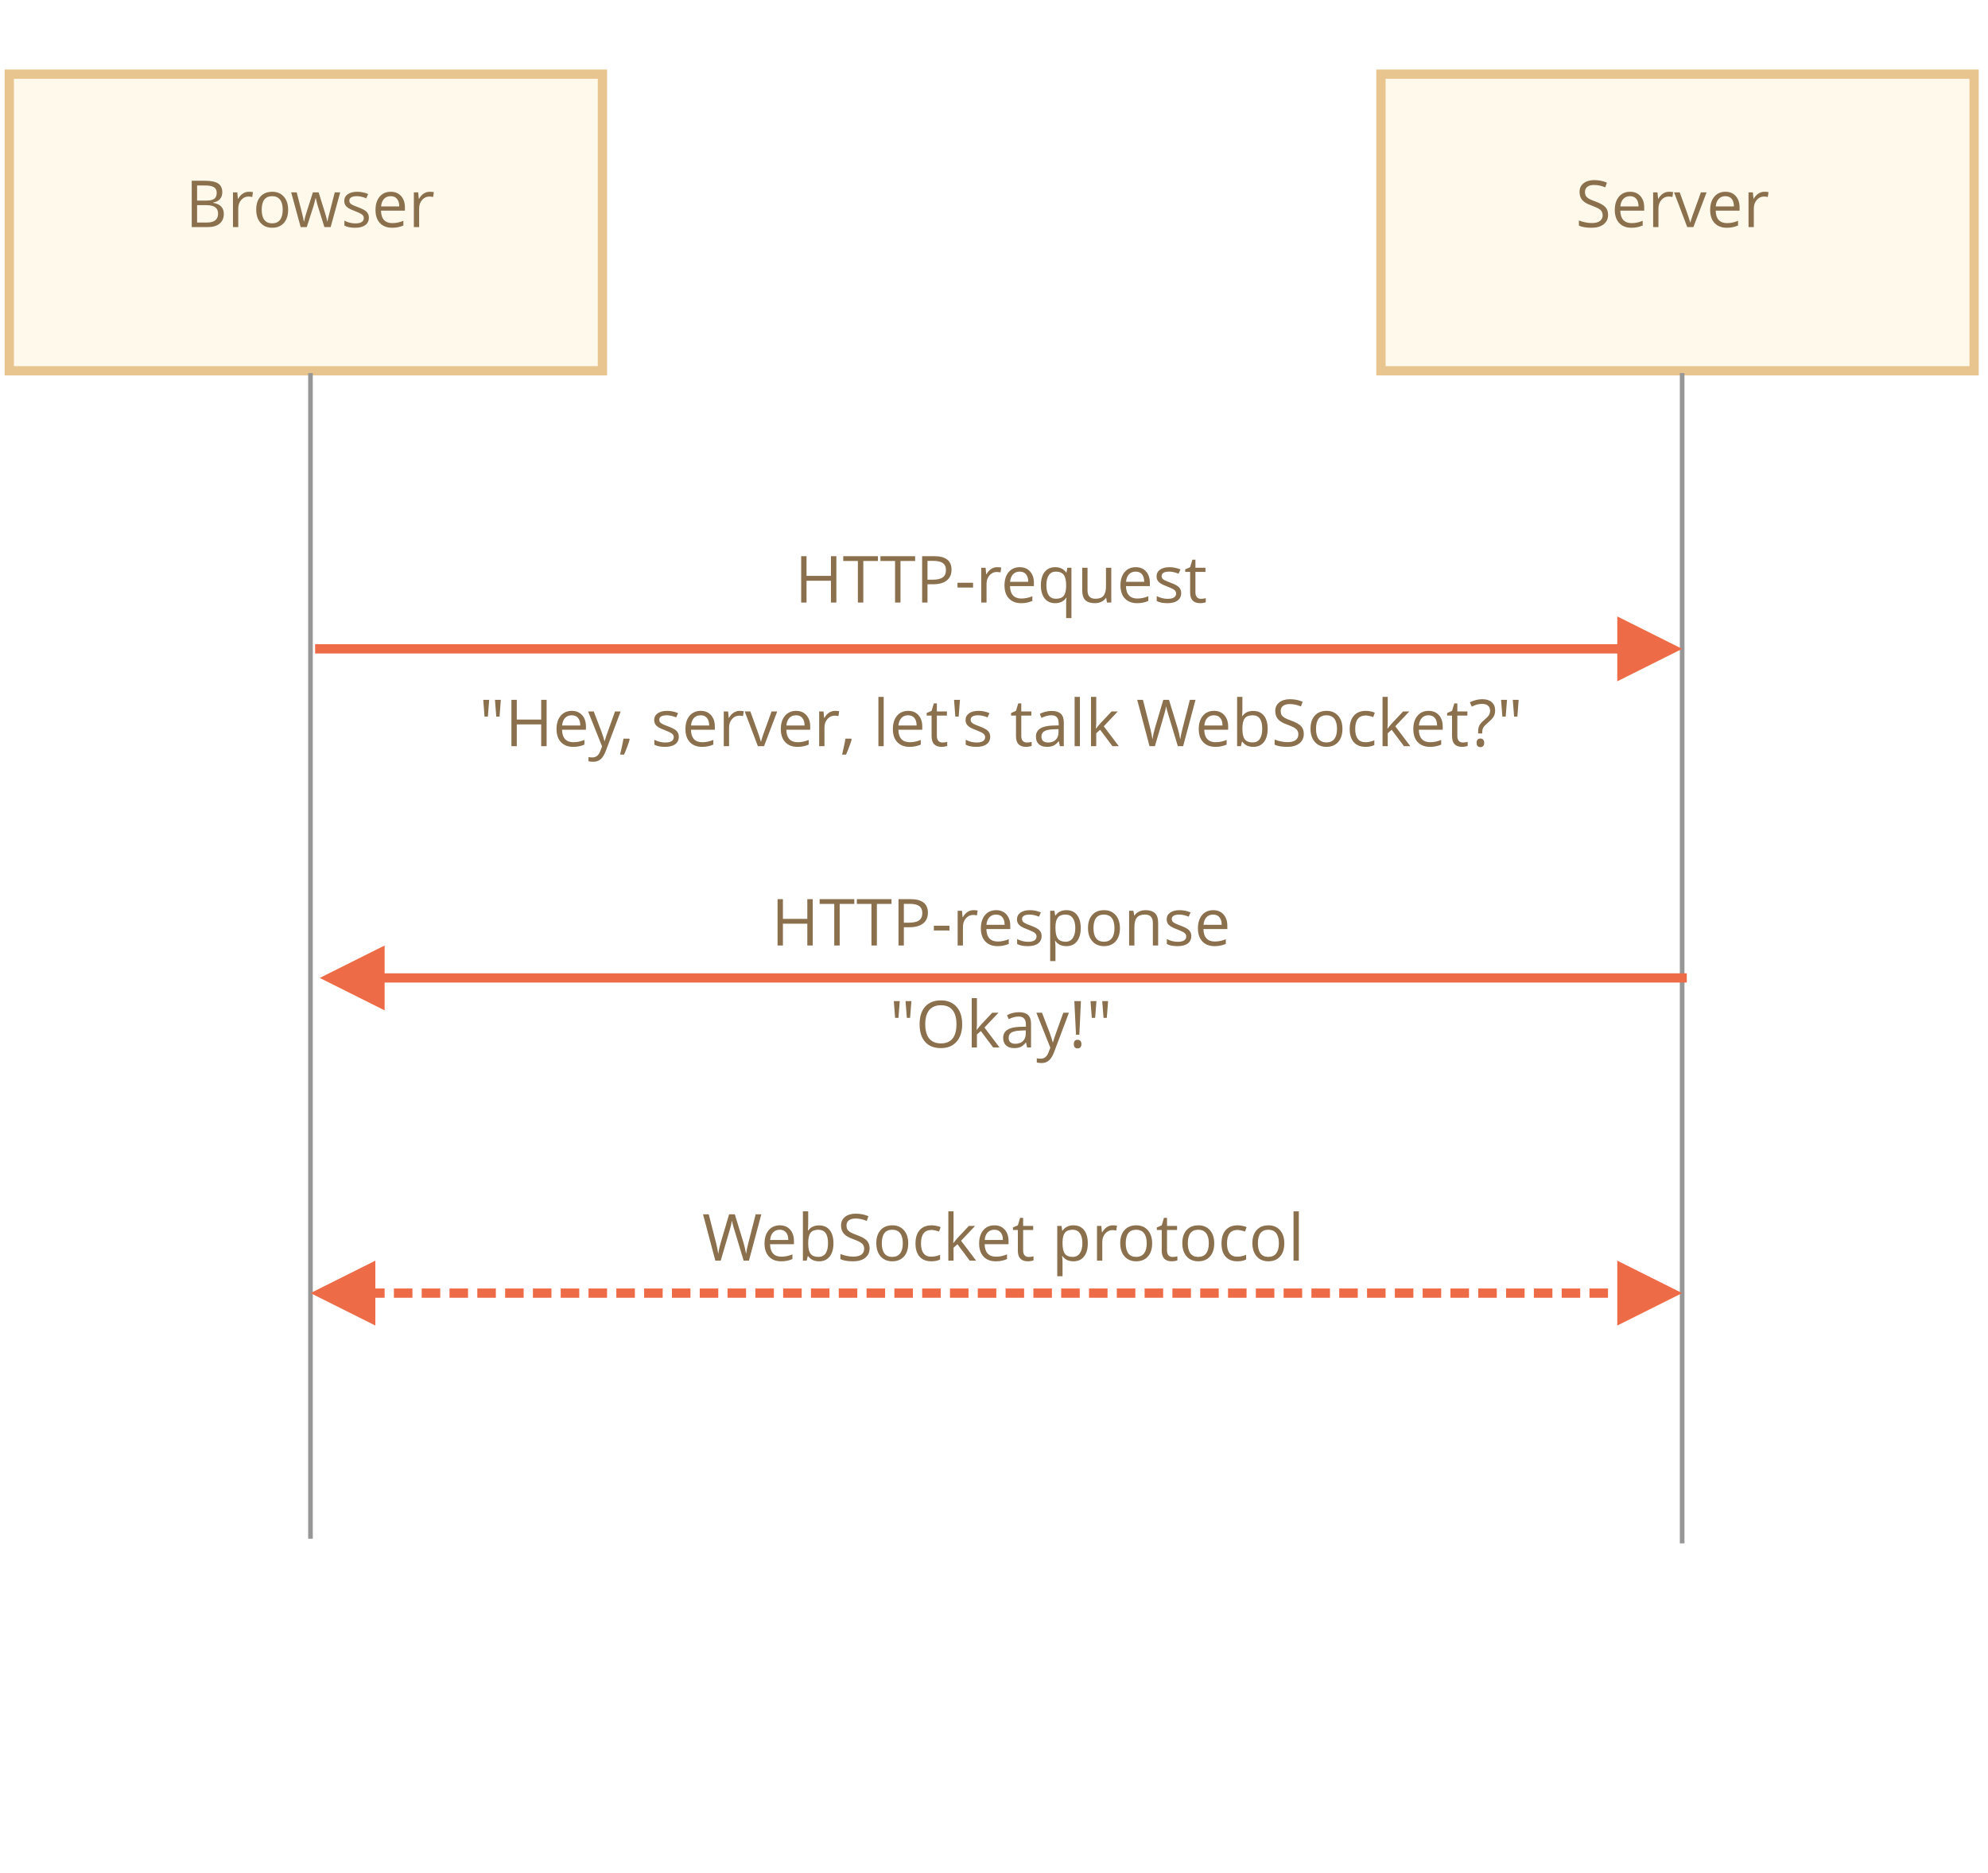
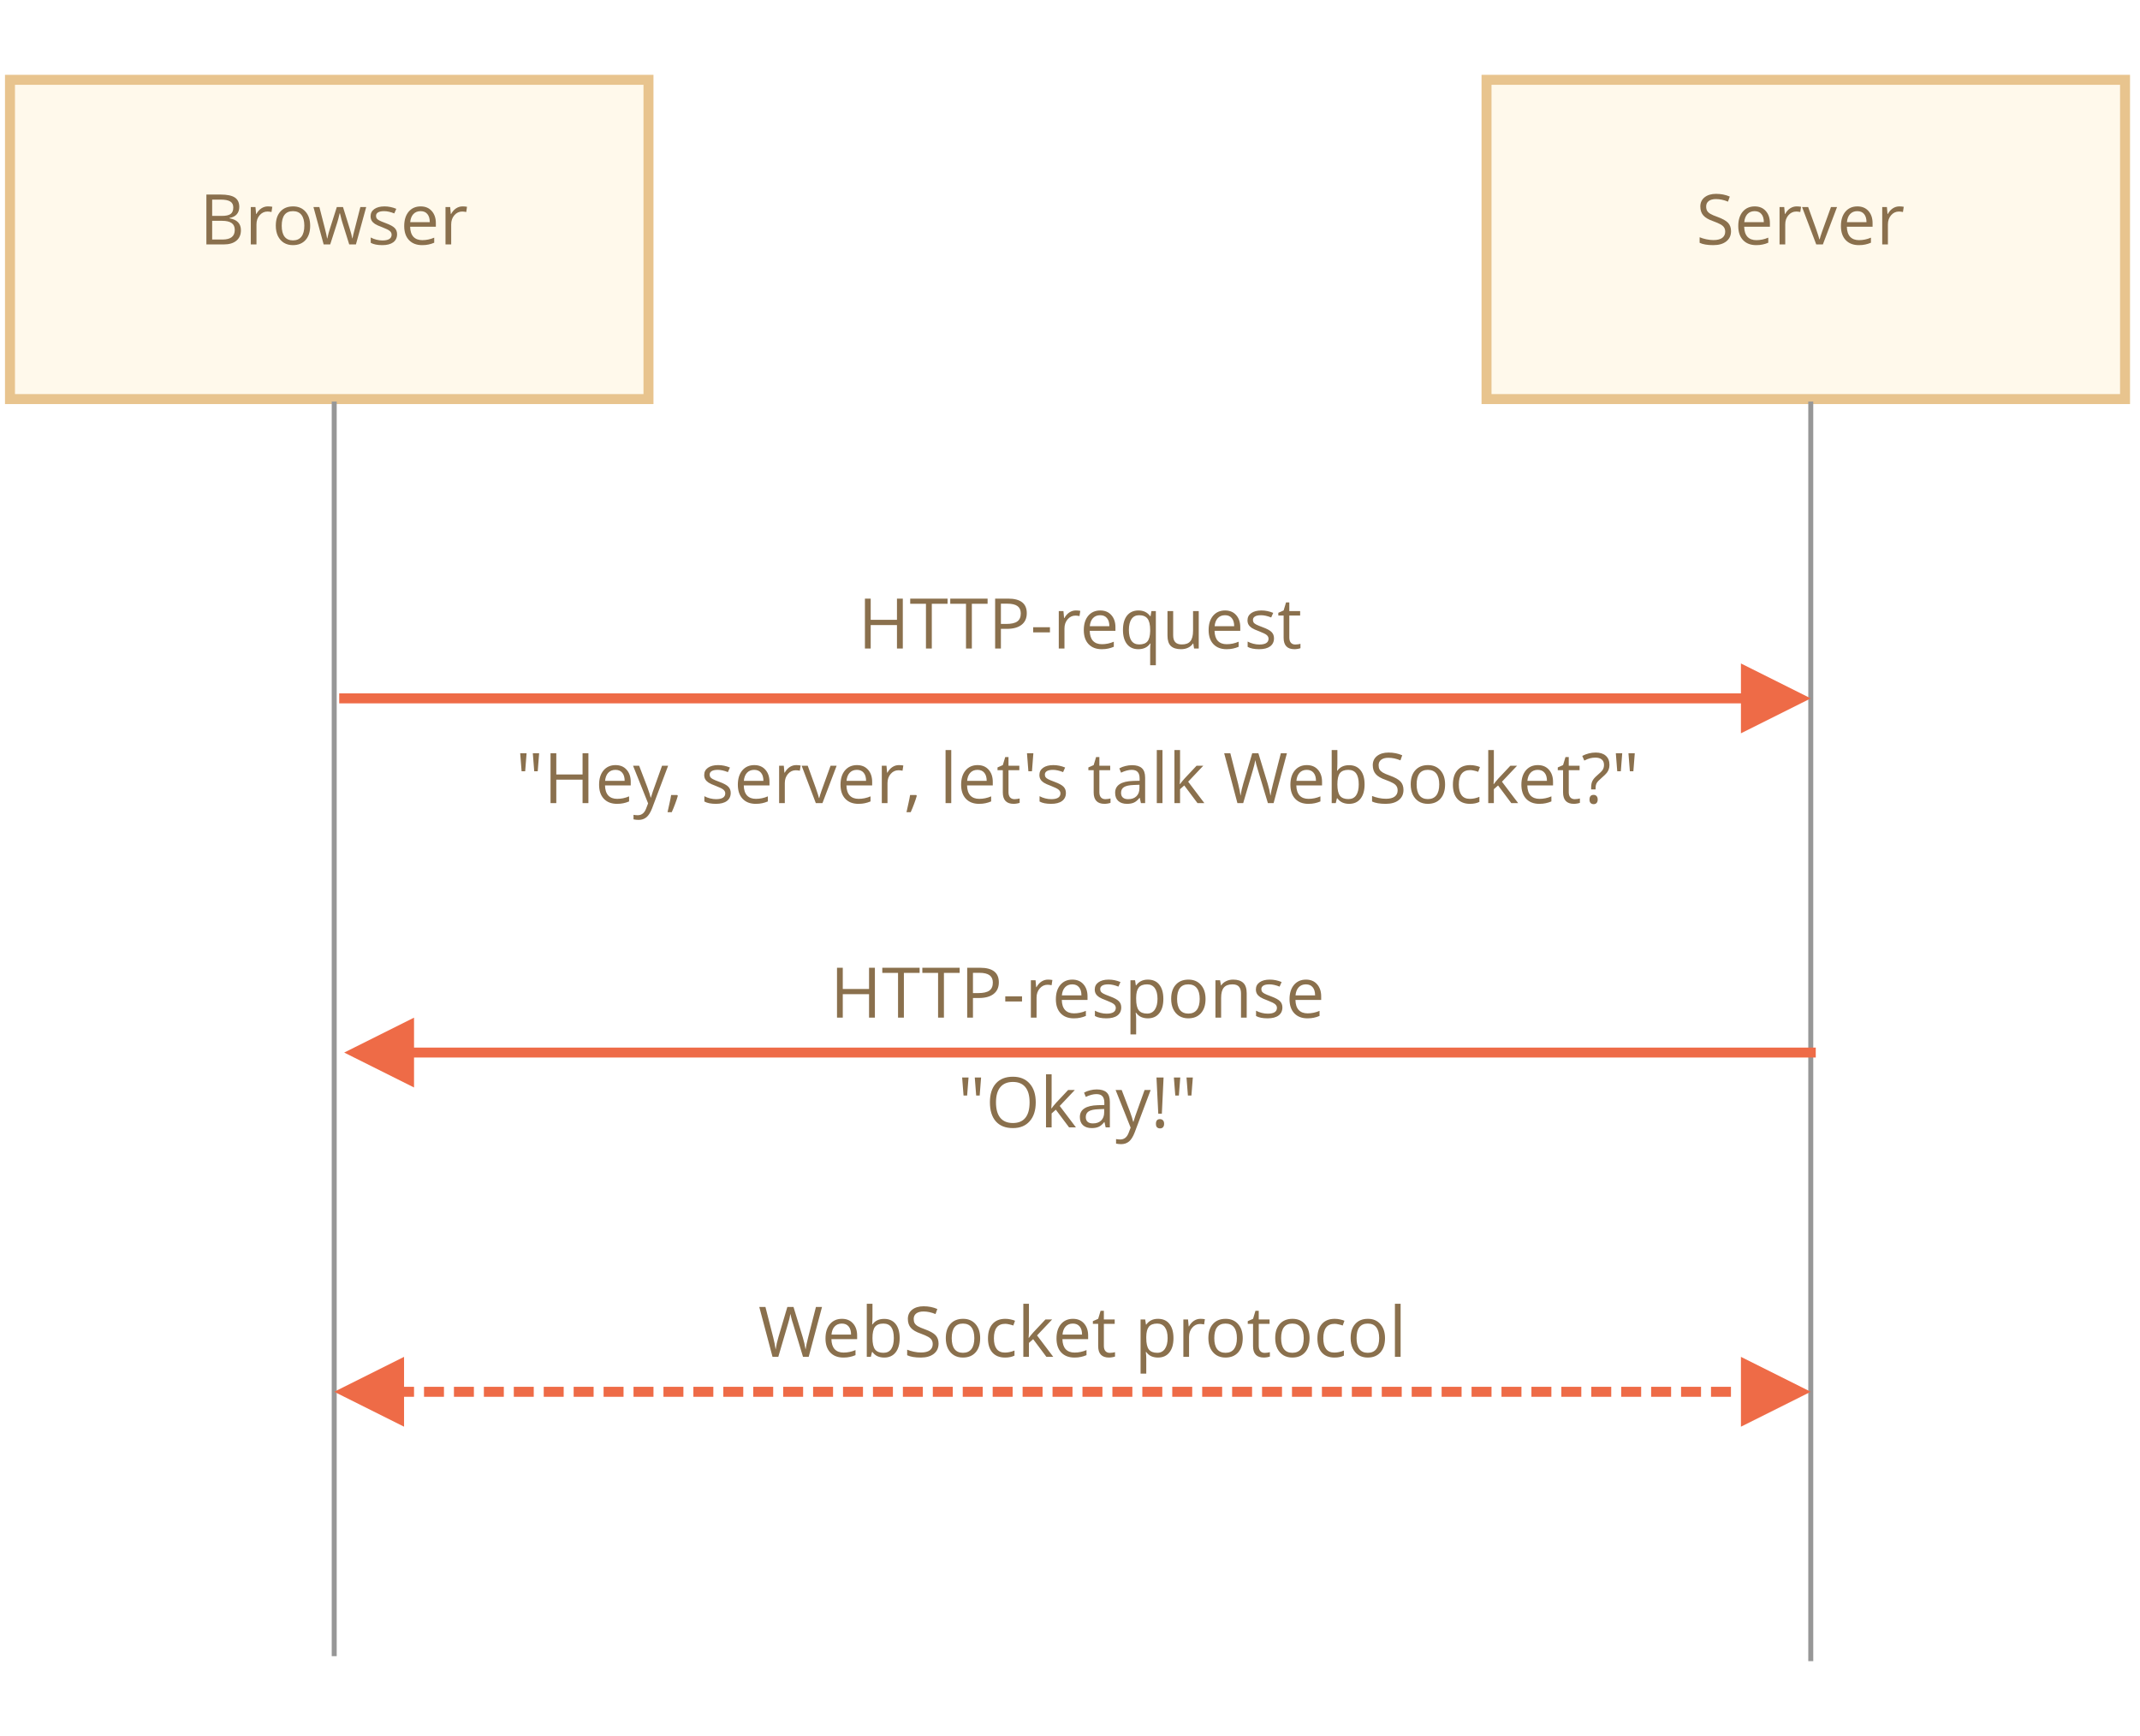
- <svg xmlns="http://www.w3.org/2000/svg" width="429px" height="404px" viewBox="0 0 429 404" version="1.1">
+ <svg xmlns="http://www.w3.org/2000/svg" width="429px" height="348px" viewBox="0 0 429 348" version="1.1">
  <g id="network" stroke="none" stroke-width="1" fill="none" fill-rule="evenodd">
    <g id="websocket-handshake.svg">
      <rect id="Rectangle-227" stroke="#E8C48E" stroke-width="2" fill="#FFF9EB" x="2" y="16" width="128" height="64" />
      <text id="Browser" font-family="OpenSans-Regular, Open Sans" font-size="14" font-weight="normal" fill="#8A704D">
        <tspan x="40" y="49">Browser</tspan>
      </text>
      <rect id="Rectangle-228" stroke="#E8C48E" stroke-width="2" fill="#FFF9EB" x="298" y="16" width="128" height="64" />
      <text id="Server" font-family="OpenSans-Regular, Open Sans" font-size="14" font-weight="normal" fill="#8A704D">
        <tspan x="340" y="49">Server</tspan>
      </text>
      <path d="M67,81 L67,331.5" id="Line" stroke="#979797" stroke-linecap="square" />
      <path d="M363,81 L363,332.5" id="Line" stroke="#979797" stroke-linecap="square" />
      <path id="Line" d="M349,141 L68,141 L68,139 L349,139 L349,133 L363,140 L349,147 L349,141 Z" fill="#EE6B47" fill-rule="nonzero" />
      <path id="Line-Copy" d="M83,210 L364,210 L364,212 L83,212 L83,218 L69,211 L83,204 L83,210 Z" fill="#EE6B47" fill-rule="nonzero" />
      <text id="HTTP-request" font-family="OpenSans-Regular, Open Sans" font-size="14" font-weight="normal" line-spacing="22" fill="#8A704D">
-         <tspan x="171.515" y="130">HTTP-request</tspan>
+         <tspan x="172.015" y="130">HTTP-request</tspan>
      </text>
      <text id="&quot;Hey,-server,-let's" font-family="OpenSans-Regular, Open Sans" font-size="14" font-weight="normal" line-spacing="22" fill="#8A704D">
        <tspan x="103.375" y="161">"Hey, server, let's talk WebSocket?"</tspan>
      </text>
      <text id="HTTP-response-&quot;Okay!" font-family="OpenSans-Regular, Open Sans" font-size="14" font-weight="normal" line-spacing="22" fill="#8A704D">
        <tspan x="166.419" y="204">HTTP-response</tspan>
        <tspan x="191.972" y="226">"Okay!"</tspan>
      </text>
      <path id="Line-Copy-2" d="M81,278 L83,278 L83,280 L81,280 L81,286 L67,279 L81,272 L81,278 Z M363,279 L349,286 L349,272 L363,279 Z M85,280 L85,278 L89,278 L89,280 L85,280 Z M91,280 L91,278 L95,278 L95,280 L91,280 Z M97,280 L97,278 L101,278 L101,280 L97,280 Z M103,280 L103,278 L107,278 L107,280 L103,280 Z M109,280 L109,278 L113,278 L113,280 L109,280 Z M115,280 L115,278 L119,278 L119,280 L115,280 Z M121,280 L121,278 L125,278 L125,280 L121,280 Z M127,280 L127,278 L131,278 L131,280 L127,280 Z M133,280 L133,278 L137,278 L137,280 L133,280 Z M139,280 L139,278 L143,278 L143,280 L139,280 Z M145,280 L145,278 L149,278 L149,280 L145,280 Z M151,280 L151,278 L155,278 L155,280 L151,280 Z M157,280 L157,278 L161,278 L161,280 L157,280 Z M163,280 L163,278 L167,278 L167,280 L163,280 Z M169,280 L169,278 L173,278 L173,280 L169,280 Z M175,280 L175,278 L179,278 L179,280 L175,280 Z M181,280 L181,278 L185,278 L185,280 L181,280 Z M187,280 L187,278 L191,278 L191,280 L187,280 Z M193,280 L193,278 L197,278 L197,280 L193,280 Z M199,280 L199,278 L203,278 L203,280 L199,280 Z M205,280 L205,278 L209,278 L209,280 L205,280 Z M211,280 L211,278 L215,278 L215,280 L211,280 Z M217,280 L217,278 L221,278 L221,280 L217,280 Z M223,280 L223,278 L227,278 L227,280 L223,280 Z M229,280 L229,278 L233,278 L233,280 L229,280 Z M235,280 L235,278 L239,278 L239,280 L235,280 Z M241,280 L241,278 L245,278 L245,280 L241,280 Z M247,280 L247,278 L251,278 L251,280 L247,280 Z M253,280 L253,278 L257,278 L257,280 L253,280 Z M259,280 L259,278 L263,278 L263,280 L259,280 Z M265,280 L265,278 L269,278 L269,280 L265,280 Z M271,280 L271,278 L275,278 L275,280 L271,280 Z M277,280 L277,278 L281,278 L281,280 L277,280 Z M283,280 L283,278 L287,278 L287,280 L283,280 Z M289,280 L289,278 L293,278 L293,280 L289,280 Z M295,280 L295,278 L299,278 L299,280 L295,280 Z M301,280 L301,278 L305,278 L305,280 L301,280 Z M307,280 L307,278 L311,278 L311,280 L307,280 Z M313,280 L313,278 L317,278 L317,280 L313,280 Z M319,280 L319,278 L323,278 L323,280 L319,280 Z M325,280 L325,278 L329,278 L329,280 L325,280 Z M331,280 L331,278 L335,278 L335,280 L331,280 Z M337,280 L337,278 L341,278 L341,280 L337,280 Z M343,280 L343,278 L347,278 L347,280 L343,280 Z" fill="#EE6B47" fill-rule="nonzero" />
      <text id="WebSocket-protocol" font-family="OpenSans-Regular, Open Sans" font-size="14" font-weight="normal" fill="#8A704D">
-         <tspan x="151.524" y="272">WebSocket protocol</tspan>
+         <tspan x="152.024" y="272">WebSocket protocol</tspan>
      </text>
    </g>
  </g>
</svg>
